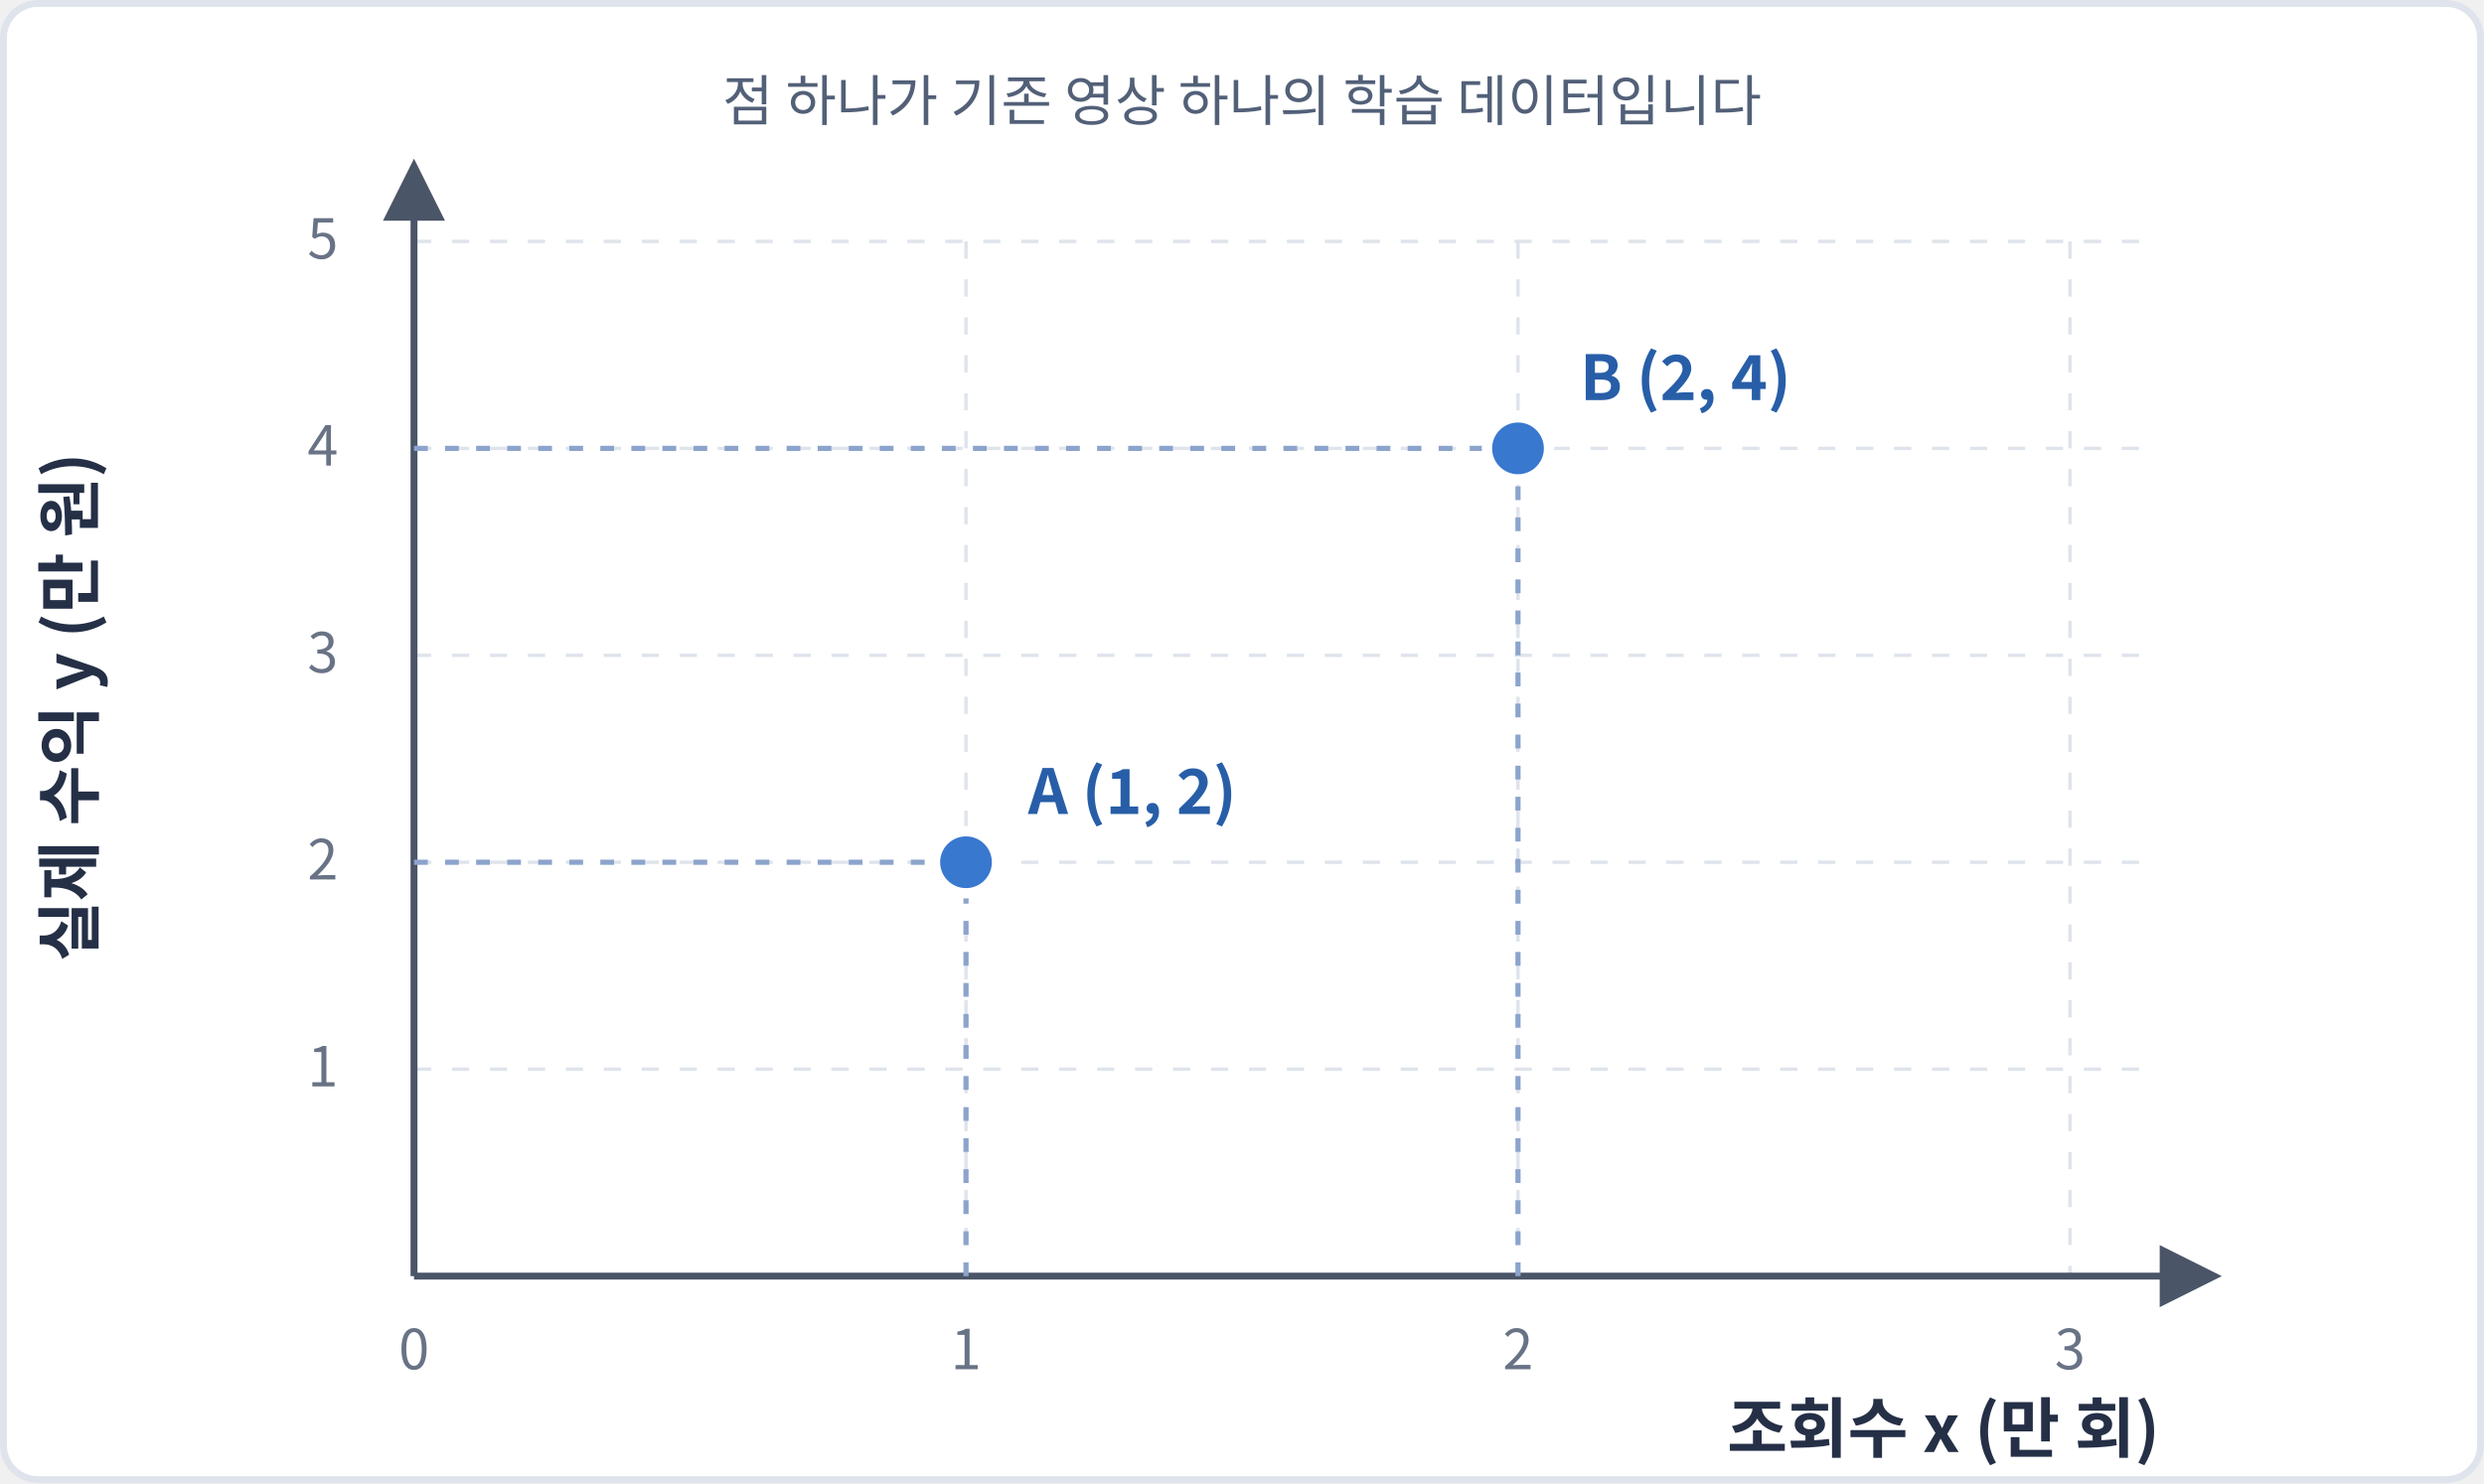
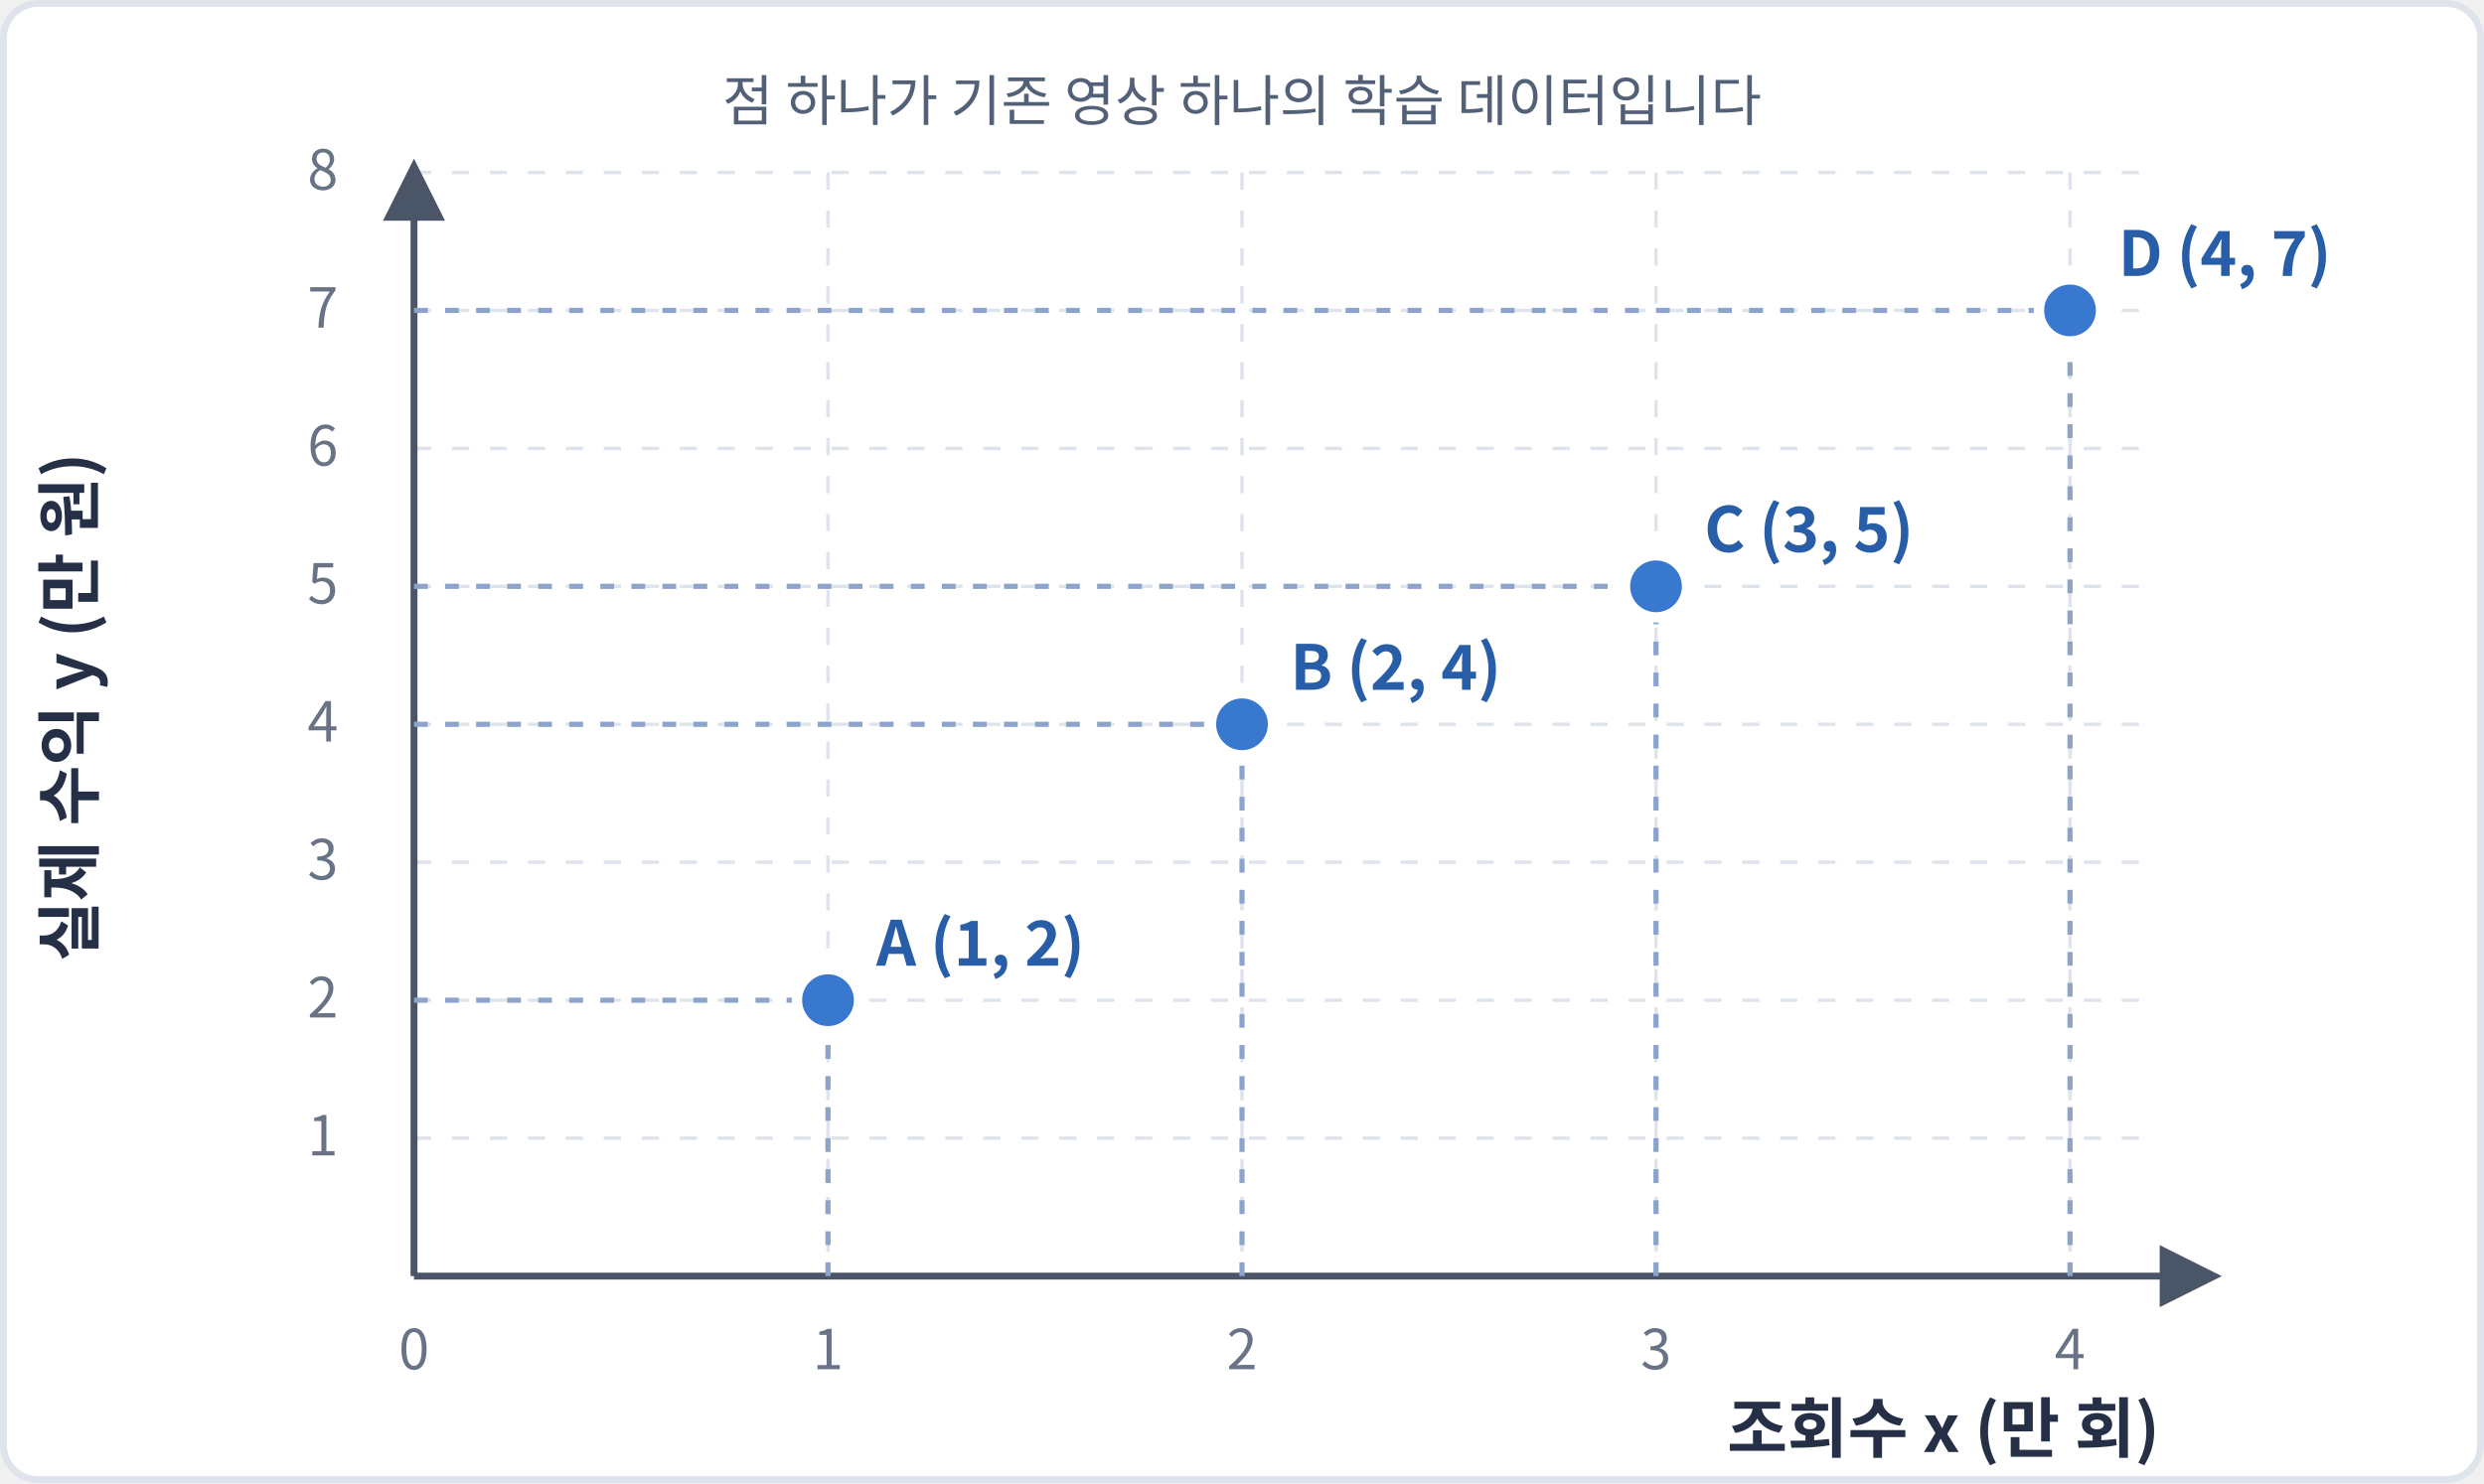
<svg xmlns="http://www.w3.org/2000/svg" viewBox="0 0 720 430" role="img" aria-labelledby="title desc">
  <defs>
    <style>
      text { font-family: "Noto Sans CJK KR", "Noto Sans KR", sans-serif; fill: #253047; }
      .axis { stroke: #4b5568; stroke-width: 2; }
      .grid { stroke: #dfe4ec; stroke-width: 1; stroke-dasharray: 5 6; }
      .guide { stroke: #8ca4cc; stroke-width: 1.5; stroke-dasharray: 4 5; }
      .tick { font-size: 16px; fill: #697386; }
      .axis-label { font-size: 19px; font-weight: 600; }
      .point-label { font-size: 18px; font-weight: 700; fill: #285ea8; }
      .note { font-size: 16px; fill: #526078; }
    </style>
    <marker id="arrow" markerWidth="9" markerHeight="9" refX="7" refY="4.5" orient="auto">
      <path d="M0 0 9 4.5 0 9Z" fill="#4b5568" />
    </marker>
  </defs>
  <rect x="1" y="1" width="718" height="428" rx="10" fill="#fff" stroke="#dfe4ec" stroke-width="2" />
  <text class="note" x="360" y="35" text-anchor="middle">점 하나가 기존 영상 하나의 학습 데이터입니다</text>
-   <path class="grid" d="M120 310H620M120 250H620M120 190H620M120 130H620M120 70H620" />
-   <path class="grid" d="M280 70V370M440 70V370M600 70V370" />
+   <path class="grid" d="M120 330H620M120 290H620M120 250H620M120 210H620M120 170H620M120 130H620M120 90H620M120 50H620" />
+   <path class="grid" d="M240 50V370M360 50V370M480 50V370M600 50V370" />
  <path class="axis" d="M120 370H640" marker-end="url(#arrow)" />
  <path class="axis" d="M120 370V50" marker-end="url(#arrow)" />
  <text class="tick" x="120" y="397" text-anchor="middle">0</text>
-   <text class="tick" x="280" y="397" text-anchor="middle">1</text>
-   <text class="tick" x="440" y="397" text-anchor="middle">2</text>
-   <text class="tick" x="600" y="397" text-anchor="middle">3</text>
-   <text class="tick" x="98" y="315" text-anchor="end">1</text>
-   <text class="tick" x="98" y="255" text-anchor="end">2</text>
-   <text class="tick" x="98" y="195" text-anchor="end">3</text>
-   <text class="tick" x="98" y="135" text-anchor="end">4</text>
-   <text class="tick" x="98" y="75" text-anchor="end">5</text>
+   <text class="tick" x="240" y="397" text-anchor="middle">1</text>
+   <text class="tick" x="360" y="397" text-anchor="middle">2</text>
+   <text class="tick" x="480" y="397" text-anchor="middle">3</text>
+   <text class="tick" x="600" y="397" text-anchor="middle">4</text>
+   <text class="tick" x="98" y="335" text-anchor="end">1</text>
+   <text class="tick" x="98" y="295" text-anchor="end">2</text>
+   <text class="tick" x="98" y="255" text-anchor="end">3</text>
+   <text class="tick" x="98" y="215" text-anchor="end">4</text>
+   <text class="tick" x="98" y="175" text-anchor="end">5</text>
+   <text class="tick" x="98" y="135" text-anchor="end">6</text>
+   <text class="tick" x="98" y="95" text-anchor="end">7</text>
+   <text class="tick" x="98" y="55" text-anchor="end">8</text>
  <text class="axis-label" x="626" y="421" text-anchor="end">조회수 x (만 회)</text>
  <text class="axis-label" x="27" y="205" text-anchor="middle" transform="rotate(-90 27 205)">실제 수익 y (만 원)</text>
-   <path class="guide" d="M280 370V250M120 250H280" />
-   <circle cx="280" cy="250" r="9" fill="#3978cf" stroke="#fff" stroke-width="3" />
-   <text class="point-label" x="298" y="236">A (1, 2)</text>
-   <path class="guide" d="M440 370V130M120 130H440" />
-   <circle cx="440" cy="130" r="9" fill="#3978cf" stroke="#fff" stroke-width="3" />
-   <text class="point-label" x="458" y="116">B (2, 4)</text>
+   <path class="guide" d="M240 370V290M120 290H240" />
+   <circle cx="240" cy="290" r="9" fill="#3978cf" stroke="#fff" stroke-width="3" />
+   <text class="point-label" x="254" y="280">A (1, 2)</text>
+   <path class="guide" d="M360 370V210M120 210H360" />
+   <circle cx="360" cy="210" r="9" fill="#3978cf" stroke="#fff" stroke-width="3" />
+   <text class="point-label" x="374" y="200">B (2, 4)</text>
+   <path class="guide" d="M480 370V170M120 170H480" />
+   <circle cx="480" cy="170" r="9" fill="#3978cf" stroke="#fff" stroke-width="3" />
+   <text class="point-label" x="494" y="160">C (3, 5)</text>
+   <path class="guide" d="M600 370V90M120 90H600" />
+   <circle cx="600" cy="90" r="9" fill="#3978cf" stroke="#fff" stroke-width="3" />
+   <text class="point-label" x="614" y="80">D (4, 7)</text>
</svg>
